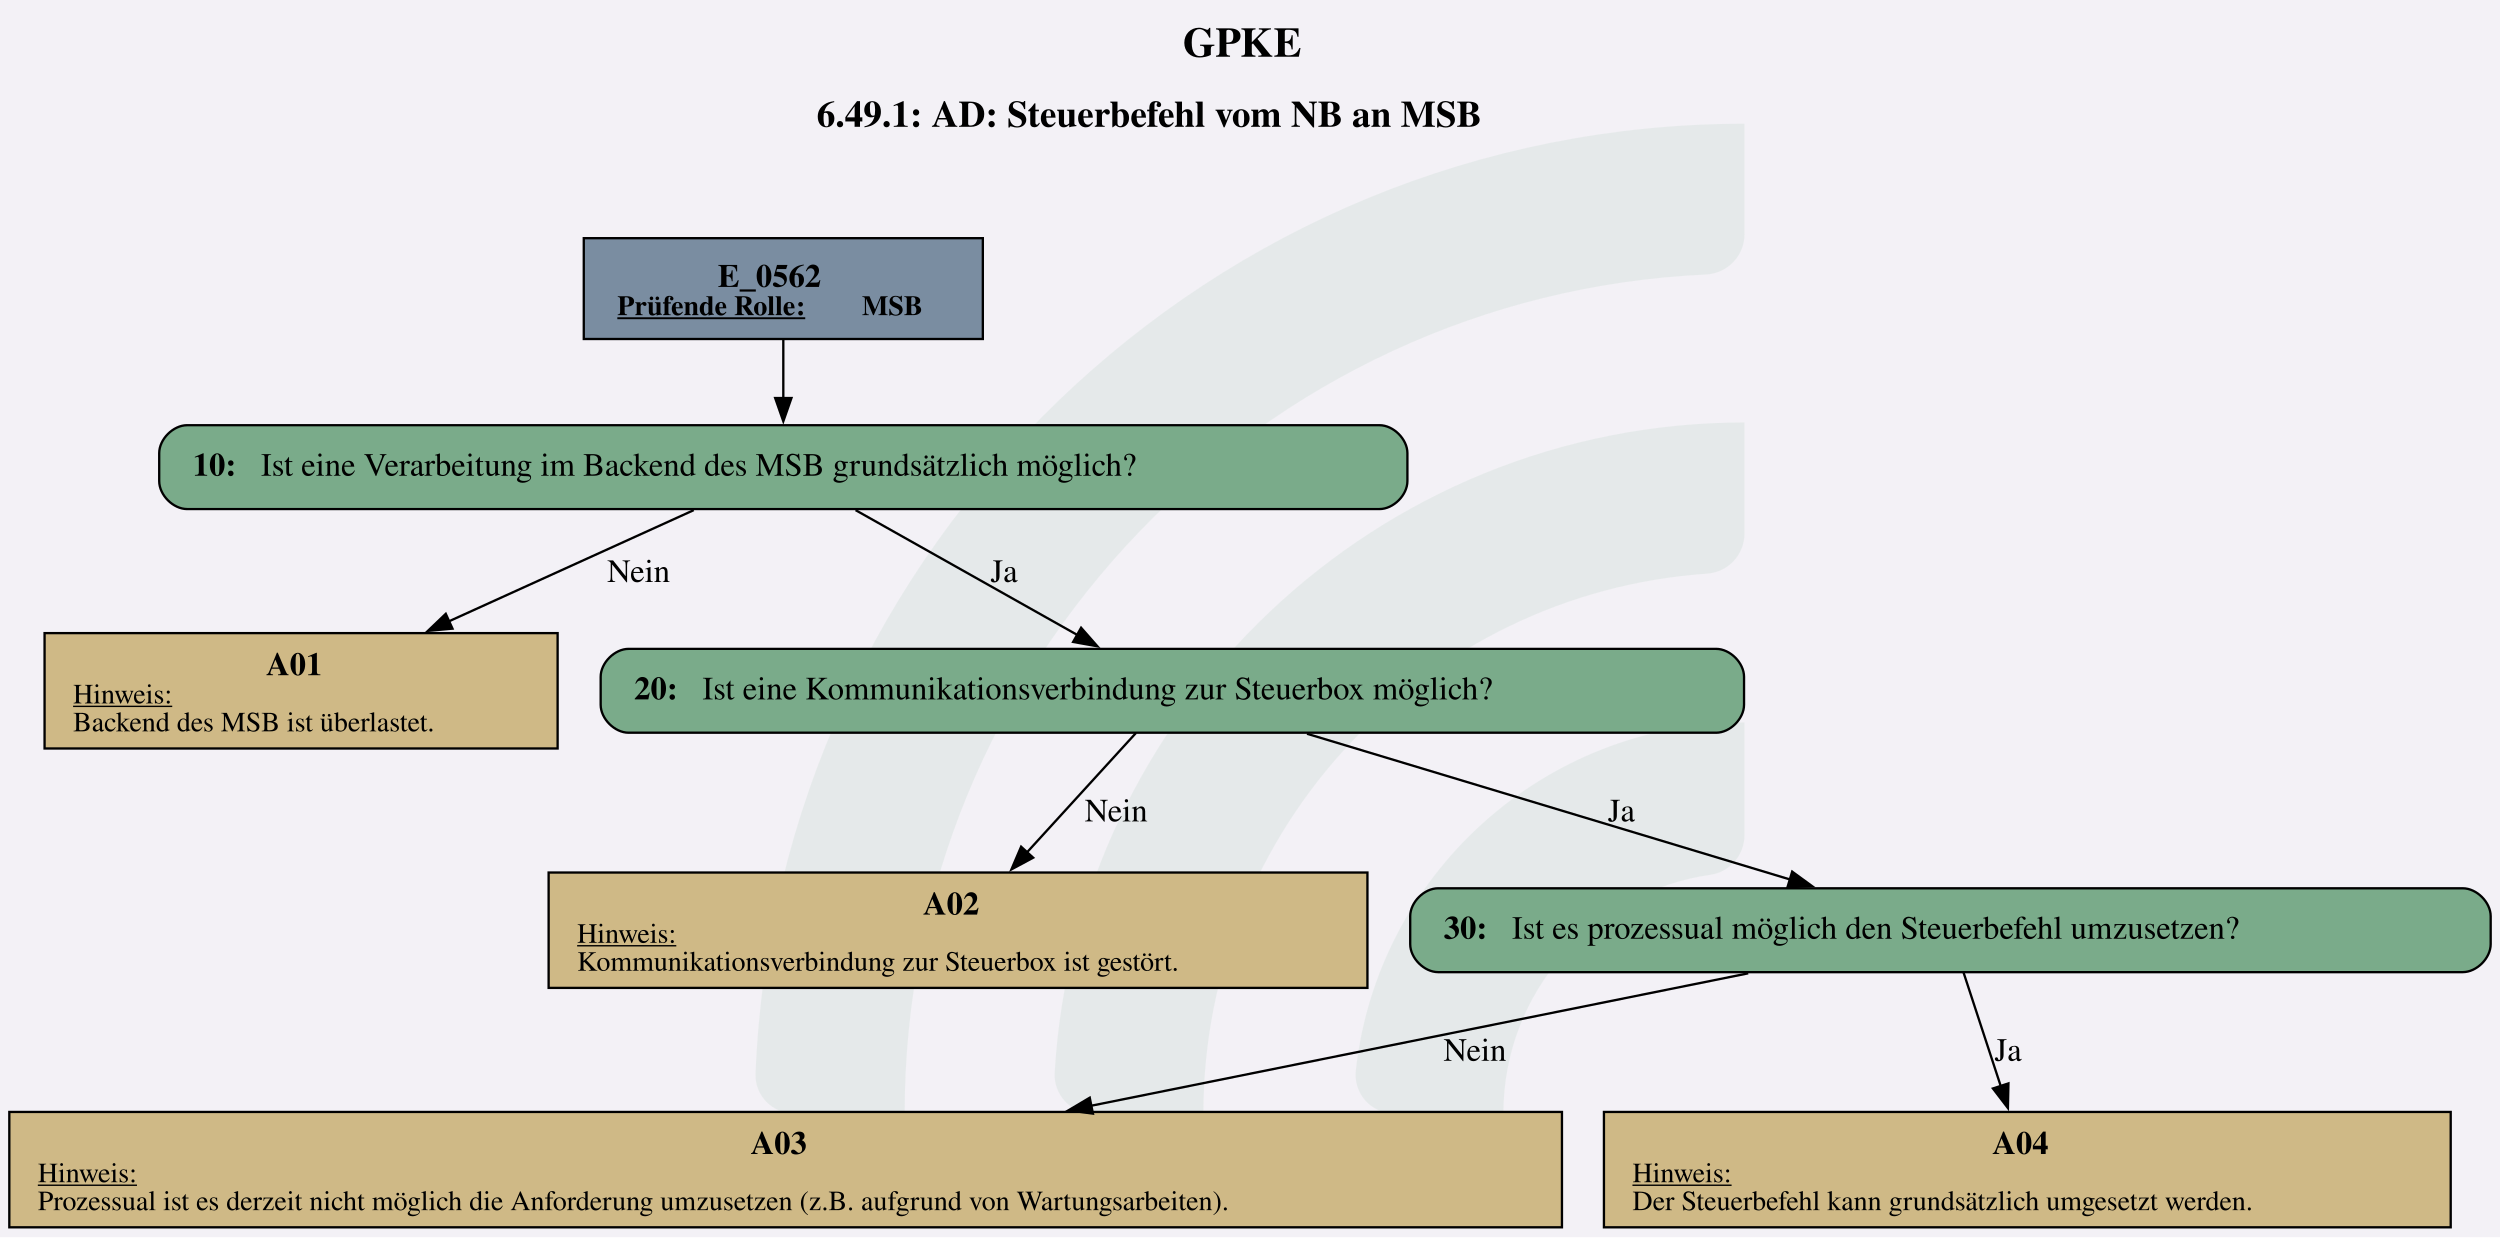
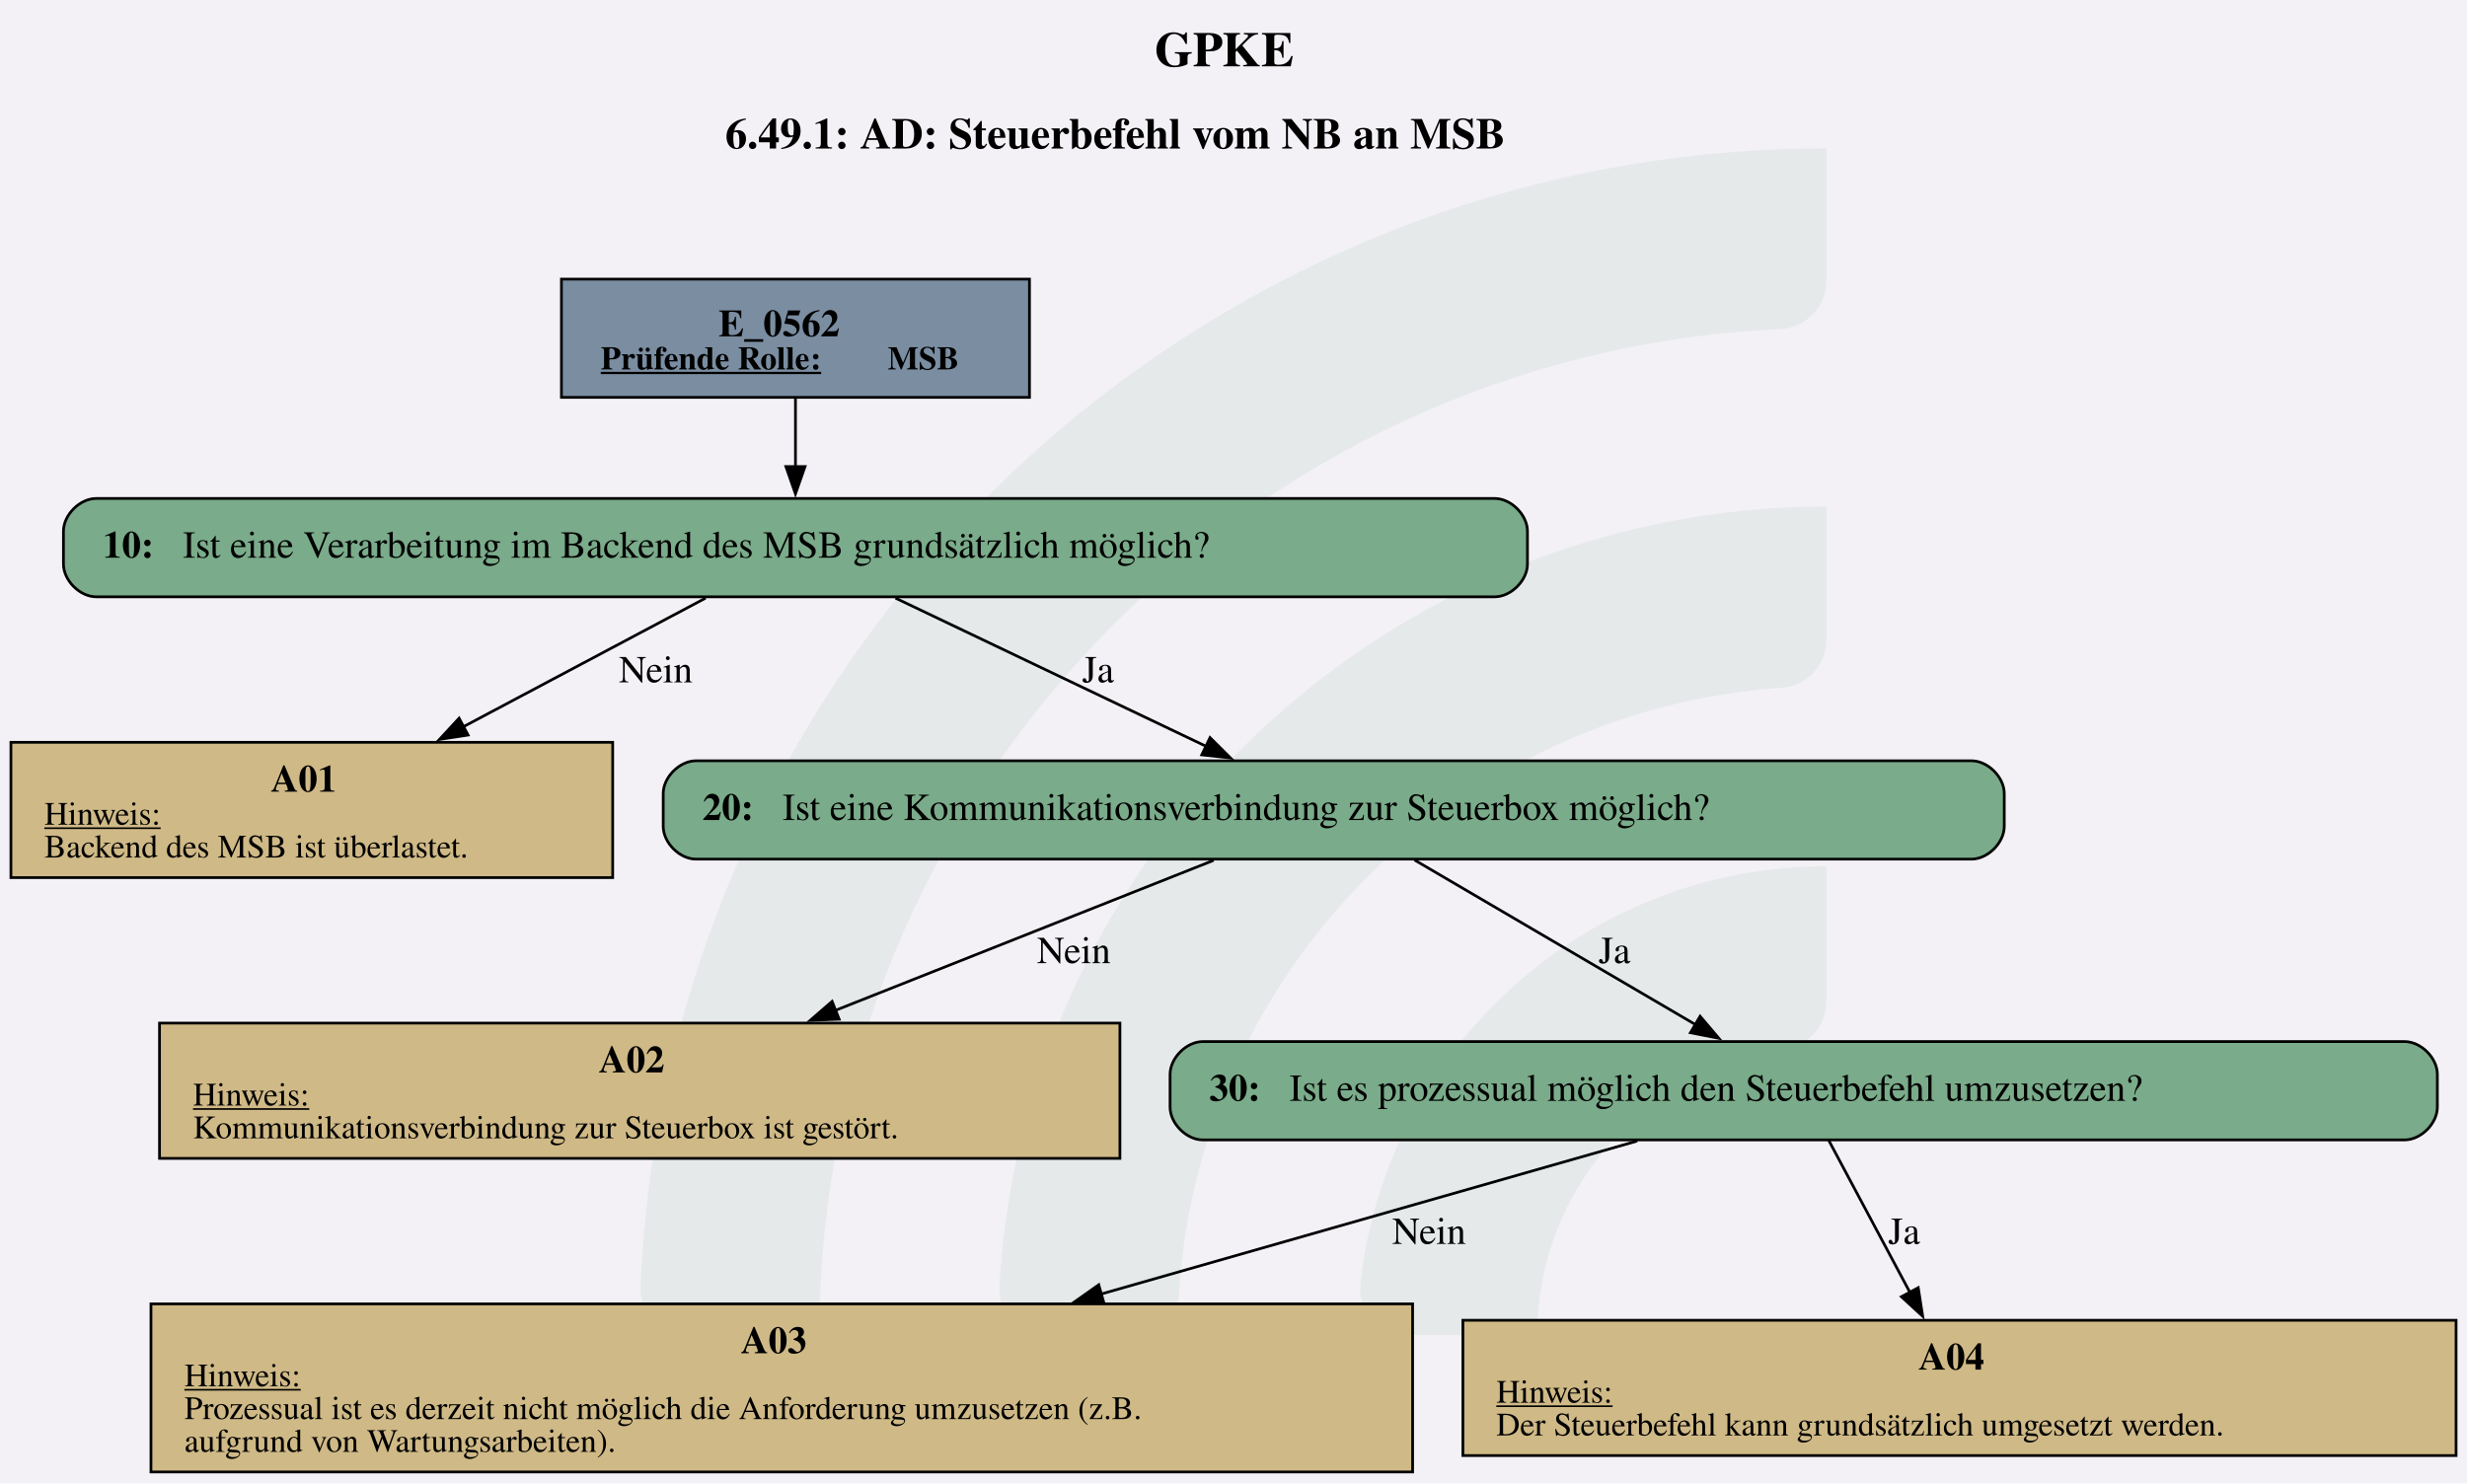
- <svg xmlns="http://www.w3.org/2000/svg" version="1.1" width="1430.667px" viewBox="0 0 1430.667 708.0" height="708.0px">
+ <svg xmlns="http://www.w3.org/2000/svg" version="1.1" width="1204.0px" viewBox="0 0 1204.0 724.0" height="724.0px">
  <g>
-     <svg version="1.1" width="1430.667px" viewBox="0 0 1430.667 708.0" height="708.0px">
-       <polygon fill="#f3f1f6" points="0,0 1430.667,0 1430.667,708.0 0,708.0" />
+     <svg version="1.1" width="1204.0px" viewBox="0 0 1204.0 724.0" height="724.0px">
+       <polygon fill="#f3f1f6" points="0,0 1204.0,0 1204.0,724.0 0,724.0" />
      <g>
-         <g transform="translate(432.3434, 70.8) scale(1 1) translate(0, 0) scale(3.202012 3.202012) ">
+         <g transform="translate(312.6148, 72.4) scale(1 1) translate(0, 0) scale(3.274374 3.274374) ">
          <defs id="defs2">
            <clipPath clipPathUnits="userSpaceOnUse" id="clipPath23">
              <path d="M 0,568.156 H 579.236 V 0 H 0 Z" id="path21" />
            </clipPath>
          </defs>
          <g id="layer1" transform="translate(-16.54194,-55.30527)">
            <g id="g19" clip-path="url(#clipPath23)" transform="matrix(0.3527778,0,0,-0.3527778,0.01017023,243.7368)" style="opacity:0.2">
              <g id="g25" transform="translate(122.444,32.7195)">
                <path d="m 0,0 h -56.104 c -11,0 -19.898,9.123 -19.463,20.115 10.594,267.191 231.277,481.302 501.029,481.302 v -56.02 c 0,-10.98 -8.688,-19.892 -19.658,-20.393 C 180.29,414.697 0,228.005 0,0" style="fill:#6ead83;fill-opacity:0.5;fill-rule:nonzero;stroke:none" id="path27" />
              </g>
              <g id="g29" transform="translate(273.7828,32.7195)">
                <path d="m 0,0 h -55.926 c -11.228,0 -20.091,9.482 -19.435,20.69 10.744,183.439 163.389,329.388 349.485,329.388 v -56.263 c 0,-10.709 -8.273,-19.617 -18.957,-20.35 C 112.819,263.696 0,144.774 0,0" style="fill:#6ead83;fill-opacity:0.5;fill-rule:nonzero;stroke:none" id="path31" />
              </g>
              <g id="g33" transform="translate(425.7667,32.7195)">
                <path d="m 0,0 h -55.445 c -11.653,0 -20.604,10.17 -19.334,21.753 10.866,99.032 95.031,176.341 196.919,176.341 v -57.011 c 0,-10.046 -7.283,-18.755 -17.229,-20.165 C 45.688,112.522 0,61.497 0,0" style="fill:#6ead83;fill-opacity:0.5;fill-rule:nonzero;stroke:none" id="path35" />
              </g>
            </g>
          </g>
        </g>
-         <svg width="1073pt" height="531pt" viewBox="0.00 0.00 1073.14 530.59">
-           <g id="graph0" class="graph" transform="scale(1 1) rotate(0) translate(4 526.59)">
-             <text text-anchor="start" x="503.7" y="-502.49" font-family="Times,serif" font-weight="bold" font-size="18.00">GPKE</text>
-             <text text-anchor="start" x="346.57" y="-472.39" font-family="Times,serif" font-weight="bold" font-size="16.00">6.49.1: AD: Steuerbefehl vom NB an MSB</text>
+         <svg width="903pt" height="543pt" viewBox="0.00 0.00 902.86 542.59">
+           <g id="graph0" class="graph" transform="scale(1 1) rotate(0) translate(4 538.59)">
+             <text text-anchor="start" x="418.55" y="-514.49" font-family="Times,serif" font-weight="bold" font-size="18.00">GPKE</text>
+             <text text-anchor="start" x="261.43" y="-484.39" font-family="Times,serif" font-weight="bold" font-size="16.00">6.49.1: AD: Steuerbefehl vom NB an MSB</text>
            <g id="node1" class="node">
-               <polygon fill="#7a8da1" stroke="black" points="417.89,-424.59 246.59,-424.59 246.59,-381.31 417.89,-381.31 417.89,-424.59" />
-               <text text-anchor="start" x="304.12" y="-403.65" font-family="Times,serif" font-weight="bold" font-size="14.00">E_0562</text>
-               <text text-anchor="start" x="260.99" y="-391.55" font-family="Times,serif" font-weight="bold" text-decoration="underline" font-size="12.00">Prüfende Rolle:</text>
-               <text text-anchor="start" x="365.99" y="-391.55" font-family="Times,serif" font-weight="bold" font-size="12.00"> MSB</text>
+               <polygon fill="#7a8da1" stroke="black" points="372.76,-436.59 201.47,-436.59 201.47,-393.31 372.76,-393.31 372.76,-436.59" />
+               <text text-anchor="start" x="258.99" y="-415.65" font-family="Times,serif" font-weight="bold" font-size="14.00">E_0562</text>
+               <text text-anchor="start" x="215.87" y="-403.55" font-family="Times,serif" font-weight="bold" text-decoration="underline" font-size="12.00">Prüfende Rolle:</text>
+               <text text-anchor="start" x="320.87" y="-403.55" font-family="Times,serif" font-weight="bold" font-size="12.00"> MSB</text>
            </g>
            <g id="node2" class="node">
-               <path fill="#7aab8a" stroke="black" d="M588.14,-344.31C588.14,-344.31 76.34,-344.31 76.34,-344.31 70.34,-344.31 64.34,-338.31 64.34,-332.31 64.34,-332.31 64.34,-320.31 64.34,-320.31 64.34,-314.31 70.34,-308.31 76.34,-308.31 76.34,-308.31 588.14,-308.31 588.14,-308.31 594.14,-308.31 600.14,-314.31 600.14,-320.31 600.14,-320.31 600.14,-332.31 600.14,-332.31 600.14,-338.31 594.14,-344.31 588.14,-344.31" />
-               <text text-anchor="start" x="78.74" y="-322.63" font-family="Times,serif" font-weight="bold" font-size="14.00">10: </text>
-               <text text-anchor="start" x="107.99" y="-322.63" font-family="Times,serif" font-size="14.00">Ist eine Verarbeitung im Backend des MSB grundsätzlich möglich?</text>
+               <path fill="#7aab8a" stroke="black" d="M543.01,-356.31C543.01,-356.31 31.22,-356.31 31.22,-356.31 25.22,-356.31 19.22,-350.31 19.22,-344.31 19.22,-344.31 19.22,-332.31 19.22,-332.31 19.22,-326.31 25.22,-320.31 31.22,-320.31 31.22,-320.31 543.01,-320.31 543.01,-320.31 549.01,-320.31 555.01,-326.31 555.01,-332.31 555.01,-332.31 555.01,-344.31 555.01,-344.31 555.01,-350.31 549.01,-356.31 543.01,-356.31" />
+               <text text-anchor="start" x="33.62" y="-334.63" font-family="Times,serif" font-weight="bold" font-size="14.00">10: </text>
+               <text text-anchor="start" x="62.87" y="-334.63" font-family="Times,serif" font-size="14.00">Ist eine Verarbeitung im Backend des MSB grundsätzlich möglich?</text>
            </g>
            <g id="edge1" class="edge">
-               <path fill="none" stroke="black" d="M332.24,-381.16C332.24,-373.3 332.24,-364.22 332.24,-355.78" />
-               <polygon fill="black" stroke="black" points="335.74,-355.98 332.24,-345.98 328.74,-355.98 335.74,-355.98" />
+               <path fill="none" stroke="black" d="M287.12,-393.16C287.12,-385.3 287.12,-376.22 287.12,-367.78" />
+               <polygon fill="black" stroke="black" points="290.62,-367.98 287.12,-357.98 283.62,-367.98 290.62,-367.98" />
            </g>
            <g id="node3" class="node">
-               <polygon fill="#cfb986" stroke="black" points="235.36,-255.06 15.13,-255.06 15.13,-205.54 235.36,-205.54 235.36,-255.06" />
-               <text text-anchor="start" x="110.24" y="-237" font-family="Times,serif" font-weight="bold" font-size="14.00">A01</text>
-               <text text-anchor="start" x="27.37" y="-224.9" font-family="Times,serif" text-decoration="underline" font-size="12.00">Hinweis:</text>
-               <text text-anchor="start" x="27.37" y="-212.9" font-family="Times,serif" font-size="12.00">Backend des MSB ist überlastet.</text>
+               <polygon fill="#cfb986" stroke="black" points="220.23,-267.06 0,-267.06 0,-217.54 220.23,-217.54 220.23,-267.06" />
+               <text text-anchor="start" x="95.11" y="-249" font-family="Times,serif" font-weight="bold" font-size="14.00">A01</text>
+               <text text-anchor="start" x="12.24" y="-236.9" font-family="Times,serif" text-decoration="underline" font-size="12.00">Hinweis:</text>
+               <text text-anchor="start" x="12.24" y="-224.9" font-family="Times,serif" font-size="12.00">Backend des MSB ist überlastet.</text>
            </g>
            <g id="edge2" class="edge">
-               <path fill="none" stroke="black" d="M293.79,-307.85C264.33,-294.47 223.06,-275.72 188.72,-260.13" />
-               <polygon fill="black" stroke="black" points="190.24,-256.98 179.69,-256.03 187.35,-263.35 190.24,-256.98" />
-               <text text-anchor="middle" x="270.12" y="-277.01" font-family="Times,serif" font-size="14.00">Nein</text>
+               <path fill="none" stroke="black" d="M254.24,-319.85C229.38,-306.64 194.67,-288.21 165.54,-272.74" />
+               <polygon fill="black" stroke="black" points="167.3,-269.71 156.83,-268.11 164.02,-275.89 167.3,-269.71" />
+               <text text-anchor="middle" x="235.99" y="-289.01" font-family="Times,serif" font-size="14.00">Nein</text>
            </g>
            <g id="node4" class="node">
-               <path fill="#7aab8a" stroke="black" d="M732.64,-248.3C732.64,-248.3 265.84,-248.3 265.84,-248.3 259.84,-248.3 253.84,-242.3 253.84,-236.3 253.84,-236.3 253.84,-224.3 253.84,-224.3 253.84,-218.3 259.84,-212.3 265.84,-212.3 265.84,-212.3 732.64,-212.3 732.64,-212.3 738.64,-212.3 744.64,-218.3 744.64,-224.3 744.64,-224.3 744.64,-236.3 744.64,-236.3 744.64,-242.3 738.64,-248.3 732.64,-248.3" />
-               <text text-anchor="start" x="268.24" y="-226.62" font-family="Times,serif" font-weight="bold" font-size="14.00">20: </text>
-               <text text-anchor="start" x="297.49" y="-226.62" font-family="Times,serif" font-size="14.00">Ist eine Kommunikationsverbindung zur Steuerbox möglich?</text>
+               <path fill="#7aab8a" stroke="black" d="M717.51,-260.3C717.51,-260.3 250.72,-260.3 250.72,-260.3 244.72,-260.3 238.72,-254.3 238.72,-248.3 238.72,-248.3 238.72,-236.3 238.72,-236.3 238.72,-230.3 244.72,-224.3 250.72,-224.3 250.72,-224.3 717.51,-224.3 717.51,-224.3 723.51,-224.3 729.51,-230.3 729.51,-236.3 729.51,-236.3 729.51,-248.3 729.51,-248.3 729.51,-254.3 723.51,-260.3 717.51,-260.3" />
+               <text text-anchor="start" x="253.12" y="-238.62" font-family="Times,serif" font-weight="bold" font-size="14.00">20: </text>
+               <text text-anchor="start" x="282.37" y="-238.62" font-family="Times,serif" font-size="14.00">Ist eine Kommunikationsverbindung zur Steuerbox möglich?</text>
            </g>
            <g id="edge3" class="edge">
-               <path fill="none" stroke="black" d="M363.26,-307.85C390.09,-292.74 429.08,-270.79 458.44,-254.27" />
-               <polygon fill="black" stroke="black" points="460.07,-257.37 467.07,-249.41 456.64,-251.27 460.07,-257.37" />
-               <text text-anchor="middle" x="426.99" y="-277.01" font-family="Times,serif" font-size="14.00">Ja</text>
+               <path fill="none" stroke="black" d="M323.71,-319.85C355.77,-304.55 402.56,-282.22 437.34,-265.62" />
+               <polygon fill="black" stroke="black" points="438.83,-268.79 446.35,-261.32 435.82,-262.47 438.83,-268.79" />
+               <text text-anchor="middle" x="397.87" y="-289.01" font-family="Times,serif" font-size="14.00">Ja</text>
            </g>
            <g id="node5" class="node">
-               <polygon fill="#cfb986" stroke="black" points="582.98,-152.29 231.5,-152.29 231.5,-102.77 582.98,-102.77 582.98,-152.29" />
-               <text text-anchor="start" x="392.24" y="-134.23" font-family="Times,serif" font-weight="bold" font-size="14.00">A02</text>
-               <text text-anchor="start" x="243.74" y="-122.13" font-family="Times,serif" text-decoration="underline" font-size="12.00">Hinweis:</text>
-               <text text-anchor="start" x="243.74" y="-110.13" font-family="Times,serif" font-size="12.00">Kommunikationsverbindung zur Steuerbox ist gestört.</text>
+               <polygon fill="#cfb986" stroke="black" points="405.86,-164.29 54.38,-164.29 54.38,-114.77 405.86,-114.77 405.86,-164.29" />
+               <text text-anchor="start" x="215.12" y="-146.23" font-family="Times,serif" font-weight="bold" font-size="14.00">A02</text>
+               <text text-anchor="start" x="66.62" y="-134.13" font-family="Times,serif" text-decoration="underline" font-size="12.00">Hinweis:</text>
+               <text text-anchor="start" x="66.62" y="-122.13" font-family="Times,serif" font-size="12.00">Kommunikationsverbindung zur Steuerbox ist gestört.</text>
            </g>
            <g id="edge4" class="edge">
-               <path fill="none" stroke="black" d="M483.63,-212.21C470.77,-198.11 452.16,-177.74 436.54,-160.62" />
-               <polygon fill="black" stroke="black" points="439.49,-158.66 430.16,-153.64 434.32,-163.38 439.49,-158.66" />
-               <text text-anchor="middle" x="475.12" y="-174.24" font-family="Times,serif" font-size="14.00">Nein</text>
+               <path fill="none" stroke="black" d="M440.16,-223.86C402.04,-208.74 346.14,-186.56 301.6,-168.89" />
+               <polygon fill="black" stroke="black" points="303.11,-165.72 292.52,-165.29 300.53,-172.23 303.11,-165.72" />
+               <text text-anchor="middle" x="388.99" y="-186.24" font-family="Times,serif" font-size="14.00">Nein</text>
            </g>
            <g id="node6" class="node">
-               <path fill="#7aab8a" stroke="black" d="M1053.14,-145.53C1053.14,-145.53 613.34,-145.53 613.34,-145.53 607.34,-145.53 601.34,-139.53 601.34,-133.53 601.34,-133.53 601.34,-121.53 601.34,-121.53 601.34,-115.53 607.34,-109.53 613.34,-109.53 613.34,-109.53 1053.14,-109.53 1053.14,-109.53 1059.14,-109.53 1065.14,-115.53 1065.14,-121.53 1065.14,-121.53 1065.14,-133.53 1065.14,-133.53 1065.14,-139.53 1059.14,-145.53 1053.14,-145.53" />
-               <text text-anchor="start" x="615.74" y="-123.86" font-family="Times,serif" font-weight="bold" font-size="14.00">30: </text>
-               <text text-anchor="start" x="644.99" y="-123.86" font-family="Times,serif" font-size="14.00">Ist es prozessual möglich den Steuerbefehl umzusetzen?</text>
+               <path fill="#7aab8a" stroke="black" d="M876.01,-157.53C876.01,-157.53 436.22,-157.53 436.22,-157.53 430.22,-157.53 424.22,-151.53 424.22,-145.53 424.22,-145.53 424.22,-133.53 424.22,-133.53 424.22,-127.53 430.22,-121.53 436.22,-121.53 436.22,-121.53 876.01,-121.53 876.01,-121.53 882.01,-121.53 888.01,-127.53 888.01,-133.53 888.01,-133.53 888.01,-145.53 888.01,-145.53 888.01,-151.53 882.01,-157.53 876.01,-157.53" />
+               <text text-anchor="start" x="438.62" y="-135.85" font-family="Times,serif" font-weight="bold" font-size="14.00">30: </text>
+               <text text-anchor="start" x="467.87" y="-135.85" font-family="Times,serif" font-size="14.00">Ist es prozessual möglich den Steuerbefehl umzusetzen?</text>
            </g>
            <g id="edge5" class="edge">
-               <path fill="none" stroke="black" d="M557.04,-211.86C614.72,-194.46 703.36,-167.72 764.59,-149.24" />
-               <polygon fill="black" stroke="black" points="765.3,-152.68 773.86,-146.44 763.28,-145.98 765.3,-152.68" />
-               <text text-anchor="middle" x="691.99" y="-174.24" font-family="Times,serif" font-size="14.00">Ja</text>
+               <path fill="none" stroke="black" d="M513.68,-223.98C542.11,-207.32 585.27,-182.04 616.62,-163.67" />
+               <polygon fill="black" stroke="black" points="618.19,-166.8 625.05,-158.73 614.65,-160.76 618.19,-166.8" />
+               <text text-anchor="middle" x="586.87" y="-186.24" font-family="Times,serif" font-size="14.00">Ja</text>
            </g>
            <g id="node7" class="node">
-               <polygon fill="#cfb986" stroke="black" points="666.48,-49.52 0,-49.52 0,0 666.48,0 666.48,-49.52" />
-               <text text-anchor="start" x="318.24" y="-31.46" font-family="Times,serif" font-weight="bold" font-size="14.00">A03</text>
-               <text text-anchor="start" x="12.24" y="-19.36" font-family="Times,serif" text-decoration="underline" font-size="12.00">Hinweis:</text>
-               <text text-anchor="start" x="12.24" y="-7.36" font-family="Times,serif" font-size="12.00">Prozessual ist es derzeit nicht möglich die Anforderung umzusetzen (z.B. aufgrund von Wartungsarbeiten).</text>
+               <polygon fill="#cfb986" stroke="black" points="512.98,-61.52 51.25,-61.52 51.25,0 512.98,0 512.98,-61.52" />
+               <text text-anchor="start" x="267.12" y="-43.46" font-family="Times,serif" font-weight="bold" font-size="14.00">A03</text>
+               <text text-anchor="start" x="63.49" y="-31.36" font-family="Times,serif" text-decoration="underline" font-size="12.00">Hinweis:</text>
+               <text text-anchor="start" x="63.49" y="-19.36" font-family="Times,serif" font-size="12.00">Prozessual ist es derzeit nicht möglich die Anforderung umzusetzen (z.B.</text>
+               <text text-anchor="start" x="63.49" y="-7.36" font-family="Times,serif" font-size="12.00">aufgrund von Wartungsarbeiten).</text>
            </g>
            <g id="edge6" class="edge">
-               <path fill="none" stroke="black" d="M746.43,-109.03C668.66,-93.36 553.47,-70.14 464.45,-52.2" />
-               <polygon fill="black" stroke="black" points="465.16,-48.78 454.66,-50.23 463.78,-55.64 465.16,-48.78" />
-               <text text-anchor="middle" x="629.12" y="-71.47" font-family="Times,serif" font-size="14.00">Nein</text>
+               <path fill="none" stroke="black" d="M595.19,-121.14C542.16,-106 463.79,-83.63 398.73,-65.05" />
+               <polygon fill="black" stroke="black" points="400.03,-61.78 389.45,-62.4 398.11,-68.51 400.03,-61.78" />
+               <text text-anchor="middle" x="518.99" y="-83.47" font-family="Times,serif" font-size="14.00">Nein</text>
            </g>
            <g id="node8" class="node">
-               <polygon fill="#cfb986" stroke="black" points="1047.98,-49.52 684.5,-49.52 684.5,0 1047.98,0 1047.98,-49.52" />
-               <text text-anchor="start" x="851.24" y="-31.46" font-family="Times,serif" font-weight="bold" font-size="14.00">A04</text>
-               <text text-anchor="start" x="696.74" y="-19.36" font-family="Times,serif" text-decoration="underline" font-size="12.00">Hinweis:</text>
-               <text text-anchor="start" x="696.74" y="-7.36" font-family="Times,serif" font-size="12.00">Der Steuerbefehl kann grundsätzlich umgesetzt werden.</text>
+               <polygon fill="#cfb986" stroke="black" points="894.86,-55.52 531.38,-55.52 531.38,-6 894.86,-6 894.86,-55.52" />
+               <text text-anchor="start" x="698.12" y="-37.46" font-family="Times,serif" font-weight="bold" font-size="14.00">A04</text>
+               <text text-anchor="start" x="543.62" y="-25.36" font-family="Times,serif" text-decoration="underline" font-size="12.00">Hinweis:</text>
+               <text text-anchor="start" x="543.62" y="-13.36" font-family="Times,serif" font-size="12.00">Der Steuerbefehl kann grundsätzlich umgesetzt werden.</text>
            </g>
            <g id="edge7" class="edge">
-               <path fill="none" stroke="black" d="M838.84,-109.44C843.2,-96.11 849.4,-77.17 854.81,-60.68" />
-               <polygon fill="black" stroke="black" points="858.13,-61.78 857.91,-51.19 851.47,-59.6 858.13,-61.78" />
-               <text text-anchor="middle" x="857.99" y="-71.47" font-family="Times,serif" font-size="14.00">Ja</text>
+               <path fill="none" stroke="black" d="M665.27,-121.38C673.25,-106.42 685.07,-84.29 694.96,-65.77" />
+               <polygon fill="black" stroke="black" points="698.03,-67.44 699.66,-56.97 691.86,-64.14 698.03,-67.44" />
+               <text text-anchor="middle" x="692.87" y="-83.47" font-family="Times,serif" font-size="14.00">Ja</text>
            </g>
          </g>
        </svg>
      </g>
    </svg>
  </g>
</svg>
